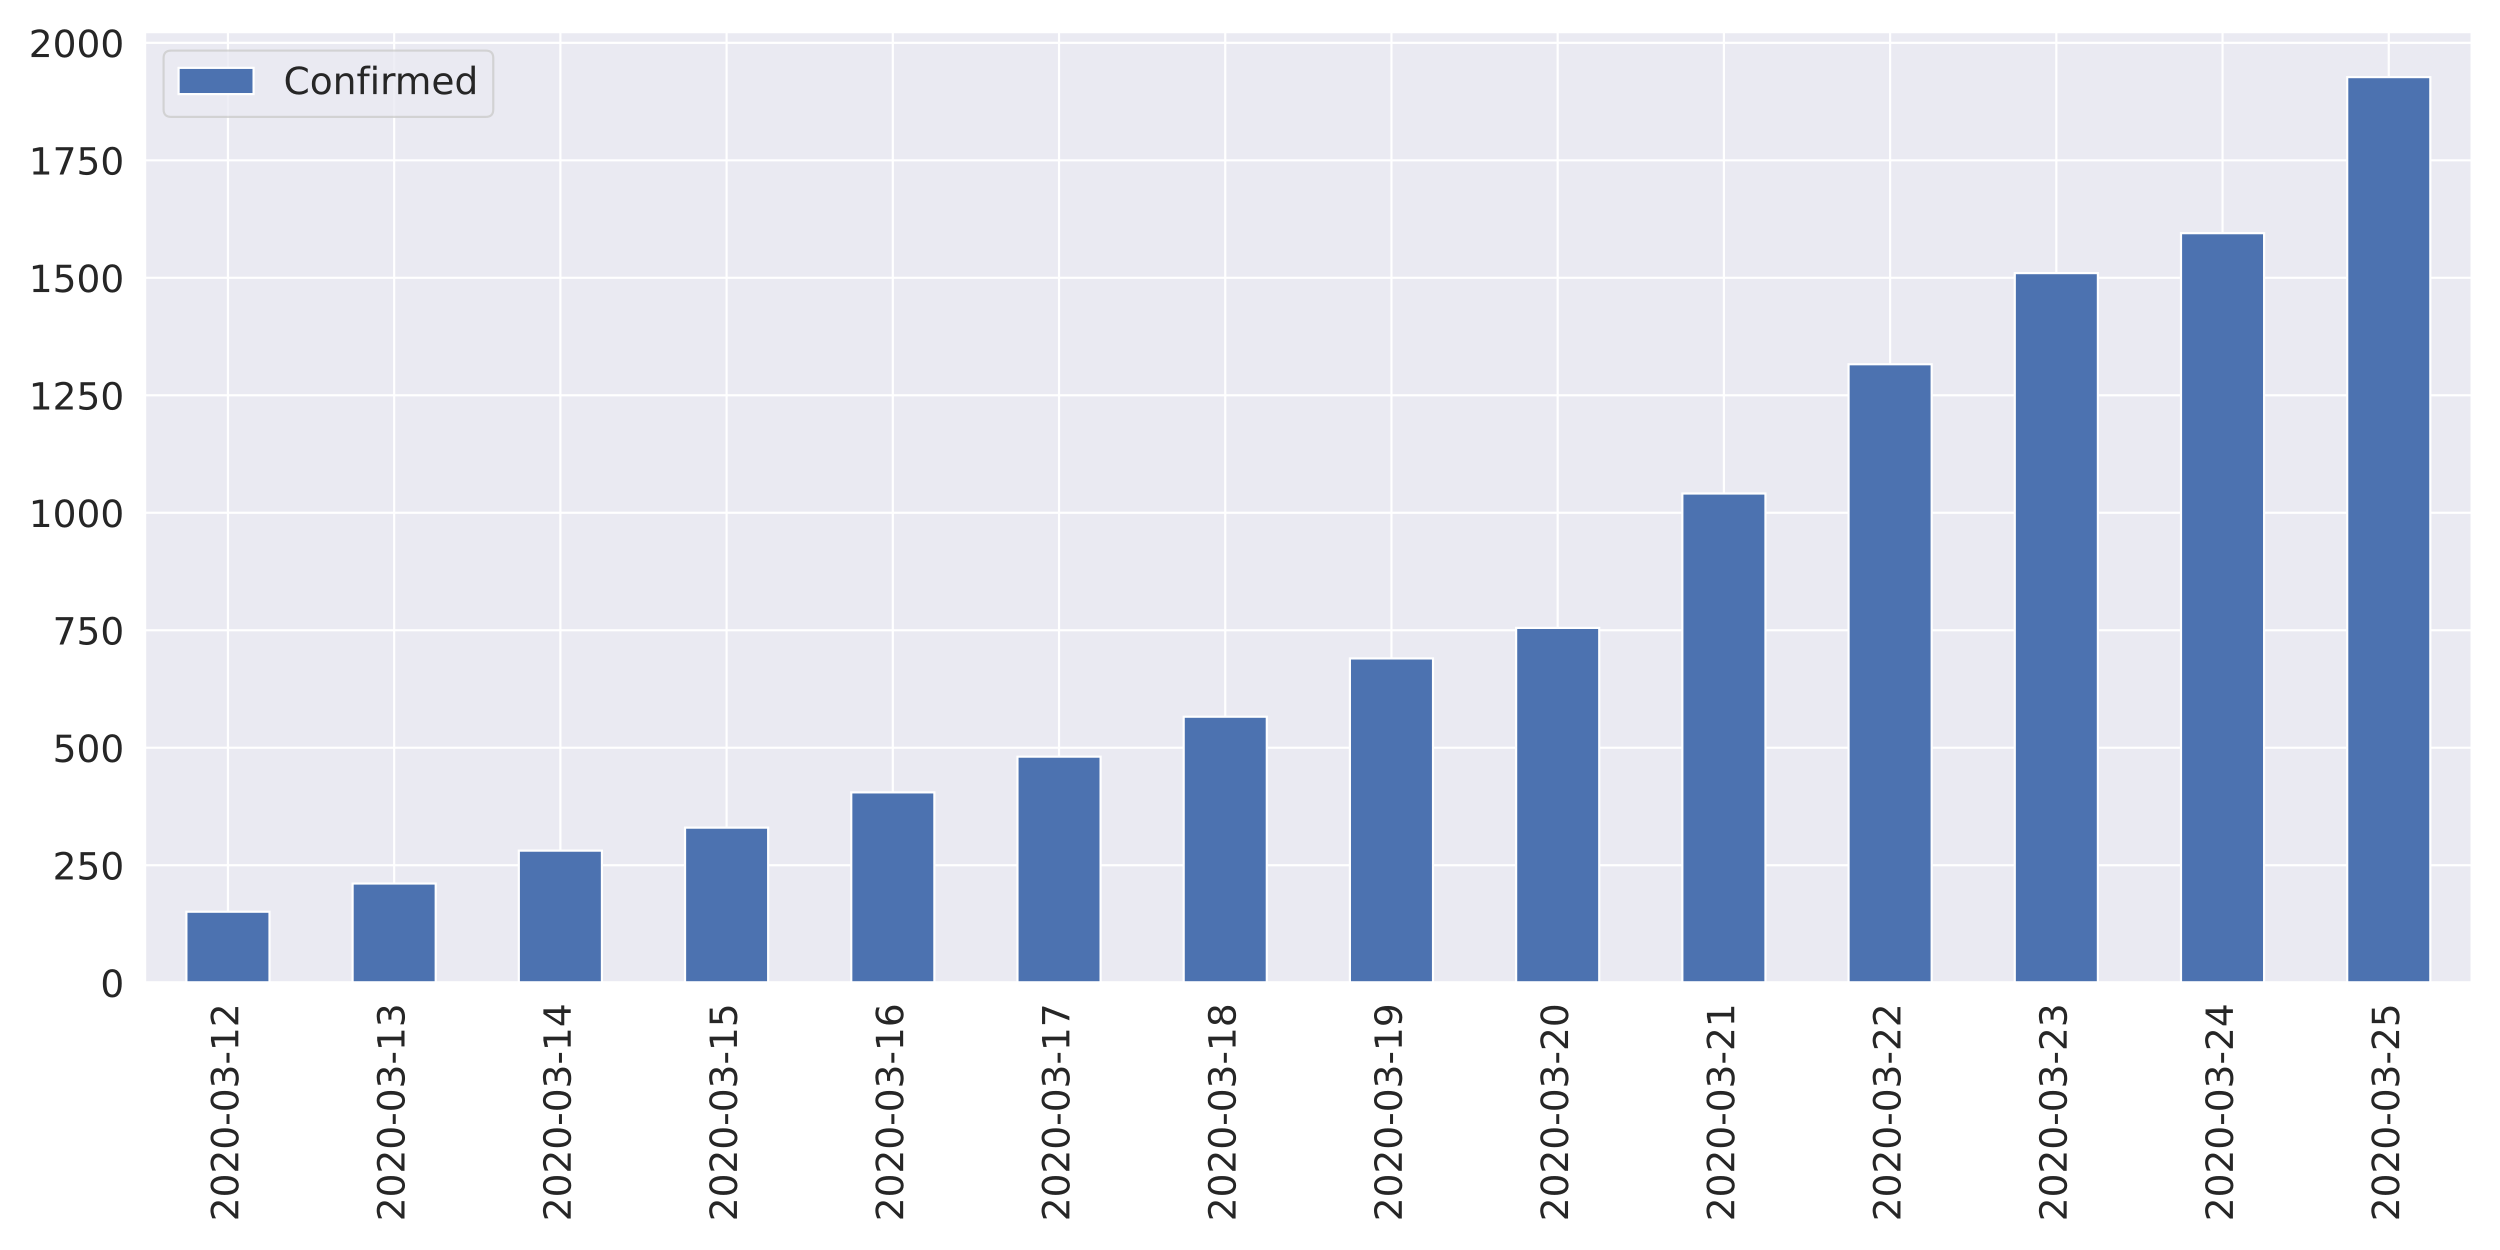
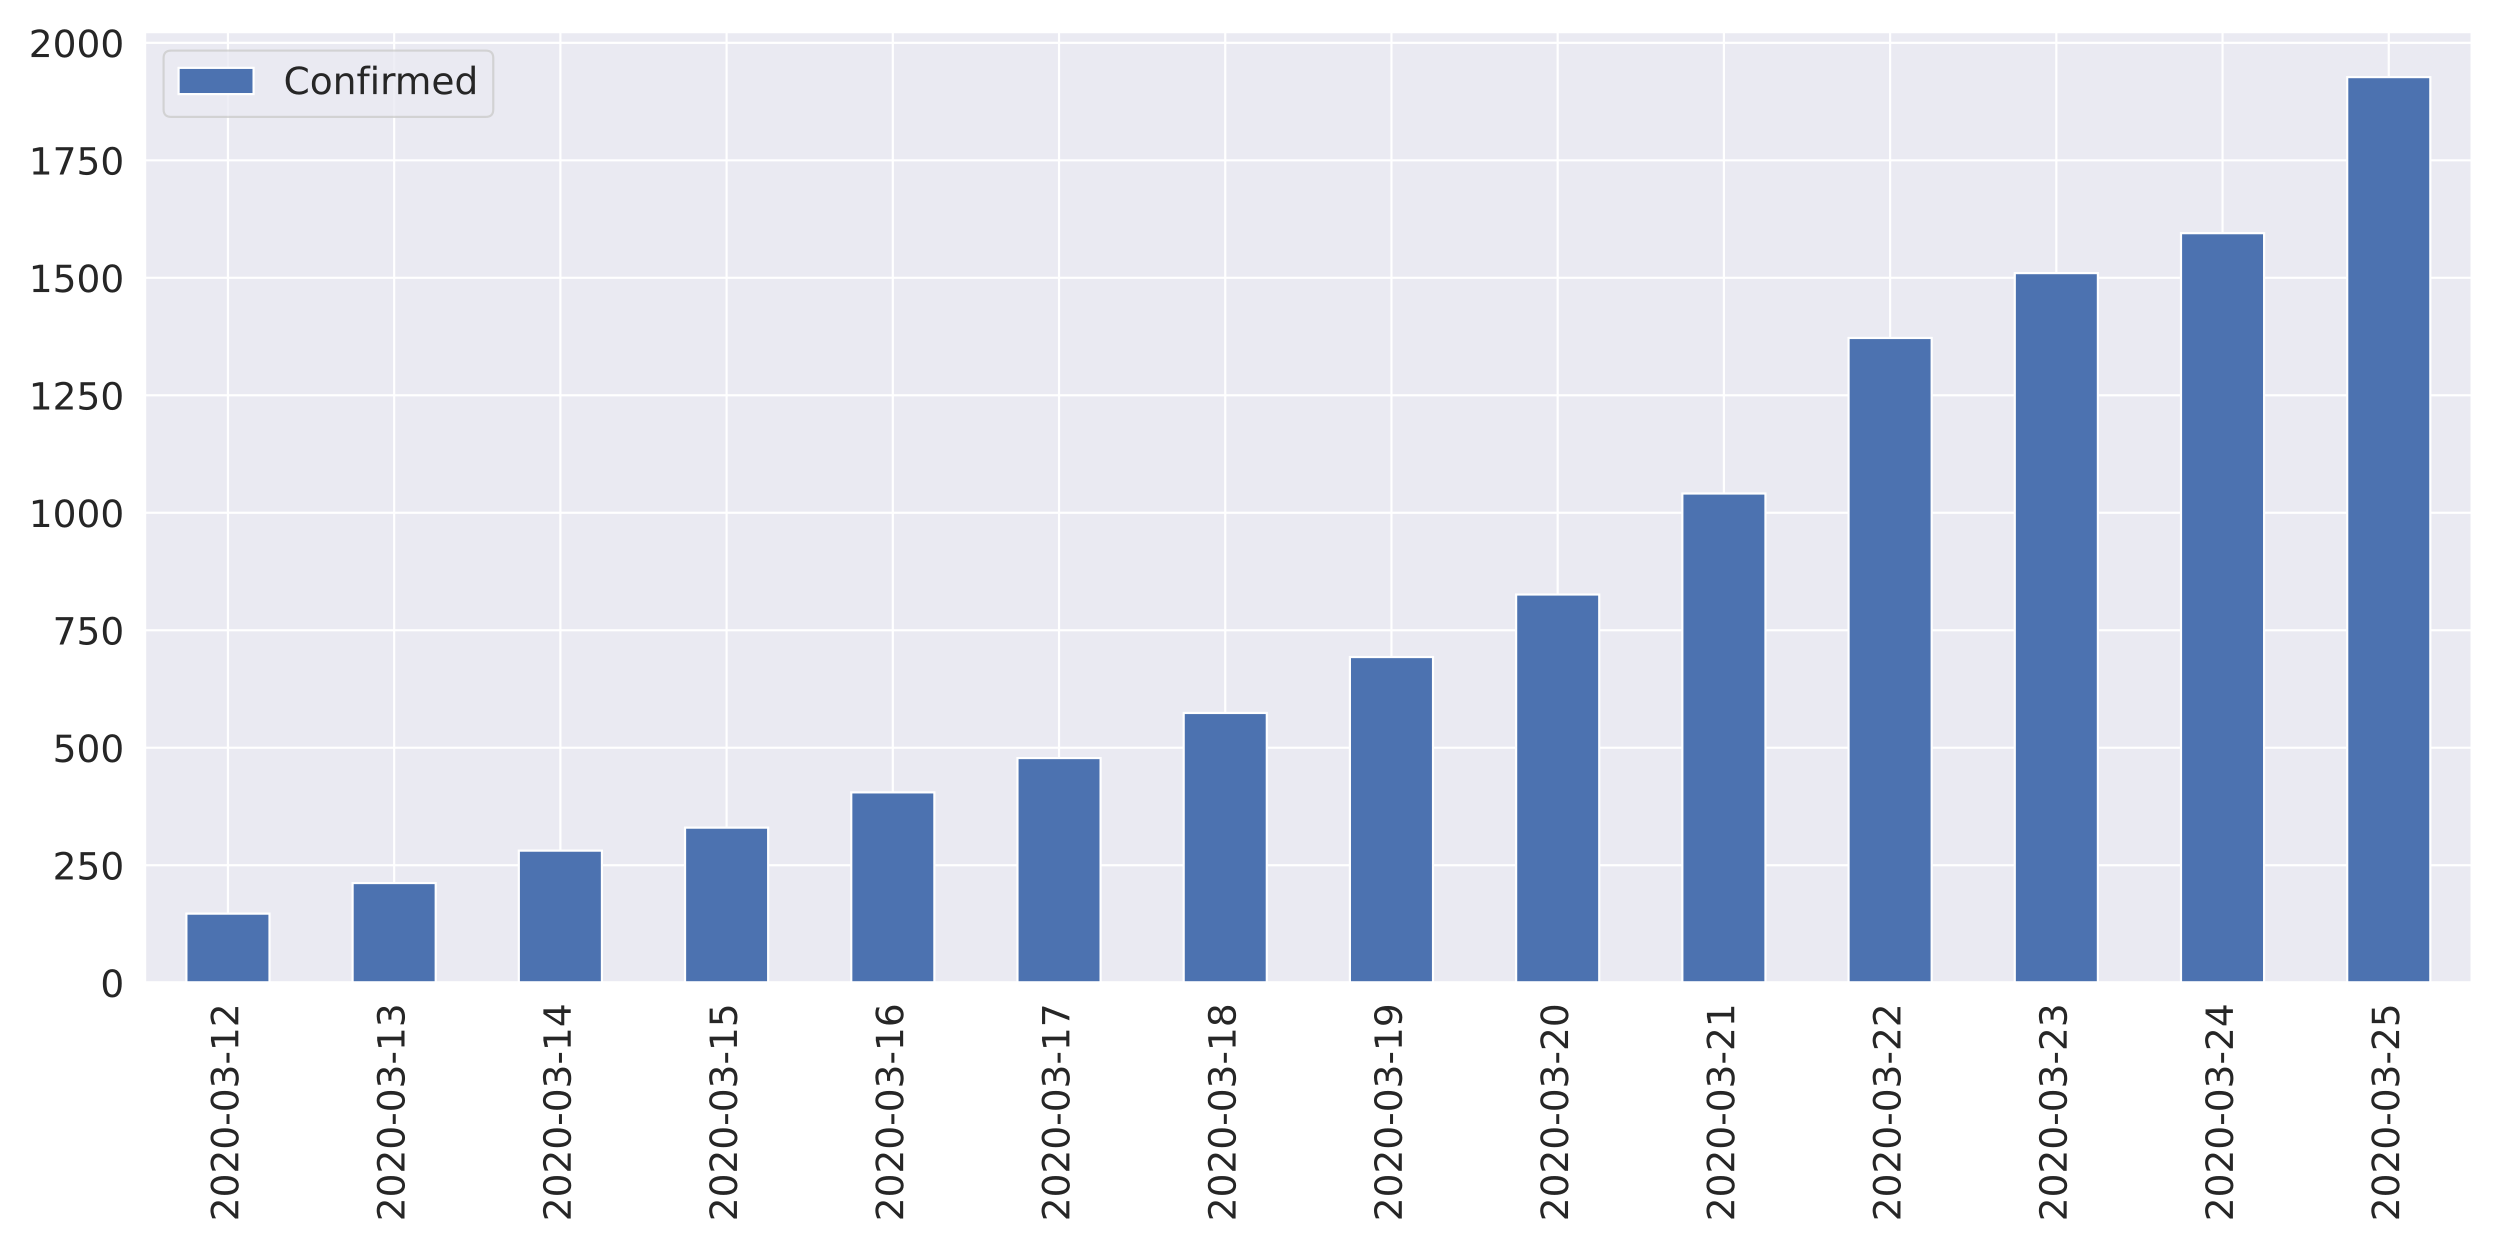
<svg xmlns="http://www.w3.org/2000/svg" xmlns:xlink="http://www.w3.org/1999/xlink" height="576pt" version="1.1" viewBox="0 0 1152 576" width="1152pt">
  <defs>
    <style type="text/css">
*{stroke-linecap:butt;stroke-linejoin:round;}
  </style>
  </defs>
  <g id="figure_1">
    <g id="patch_1">
      <path d="M 0 576  L 1152 576  L 1152 0  L 0 0  z " style="fill:#ffffff;" />
    </g>
    <g id="axes_1">
      <g id="patch_2">
        <path d="M 66.74 452.83  L 1139.04 452.83  L 1139.04 14.682  L 66.74 14.682  z " style="fill:#eaeaf2;" />
      </g>
      <g id="matplotlib.axis_1">
        <g id="xtick_1">
          <g id="line2d_1">
            <path clip-path="url(#pa44e466a97)" d="M 105.036 452.83  L 105.036 14.682  " style="fill:none;stroke:#ffffff;stroke-linecap:round;" />
          </g>
          <g id="text_1">
            <defs>
              <path d="M 19.188 8.297  L 53.609 8.297  L 53.609 0  L 7.328 0  L 7.328 8.297  Q 12.938 14.109 22.625 23.891  Q 32.328 33.688 34.812 36.531  Q 39.547 41.844 41.422 45.531  Q 43.312 49.219 43.312 52.781  Q 43.312 58.594 39.234 62.25  Q 35.156 65.922 28.609 65.922  Q 23.969 65.922 18.812 64.312  Q 13.672 62.703 7.812 59.422  L 7.812 69.391  Q 13.766 71.781 18.938 73  Q 24.125 74.219 28.422 74.219  Q 39.75 74.219 46.484 68.547  Q 53.219 62.891 53.219 53.422  Q 53.219 48.922 51.531 44.891  Q 49.859 40.875 45.406 35.406  Q 44.188 33.984 37.641 27.219  Q 31.109 20.453 19.188 8.297  z " id="DejaVuSans-50" />
              <path d="M 31.781 66.406  Q 24.172 66.406 20.328 58.906  Q 16.5 51.422 16.5 36.375  Q 16.5 21.391 20.328 13.891  Q 24.172 6.391 31.781 6.391  Q 39.453 6.391 43.281 13.891  Q 47.125 21.391 47.125 36.375  Q 47.125 51.422 43.281 58.906  Q 39.453 66.406 31.781 66.406  z M 31.781 74.219  Q 44.047 74.219 50.516 64.516  Q 56.984 54.828 56.984 36.375  Q 56.984 17.969 50.516 8.266  Q 44.047 -1.422 31.781 -1.422  Q 19.531 -1.422 13.062 8.266  Q 6.594 17.969 6.594 36.375  Q 6.594 54.828 13.062 64.516  Q 19.531 74.219 31.781 74.219  z " id="DejaVuSans-48" />
              <path d="M 4.891 31.391  L 31.203 31.391  L 31.203 23.391  L 4.891 23.391  z " id="DejaVuSans-45" />
              <path d="M 40.578 39.312  Q 47.656 37.797 51.625 33  Q 55.609 28.219 55.609 21.188  Q 55.609 10.406 48.188 4.484  Q 40.766 -1.422 27.094 -1.422  Q 22.516 -1.422 17.656 -0.516  Q 12.797 0.391 7.625 2.203  L 7.625 11.719  Q 11.719 9.328 16.594 8.109  Q 21.484 6.891 26.812 6.891  Q 36.078 6.891 40.938 10.547  Q 45.797 14.203 45.797 21.188  Q 45.797 27.641 41.281 31.266  Q 36.766 34.906 28.719 34.906  L 20.219 34.906  L 20.219 43.016  L 29.109 43.016  Q 36.375 43.016 40.234 45.922  Q 44.094 48.828 44.094 54.297  Q 44.094 59.906 40.109 62.906  Q 36.141 65.922 28.719 65.922  Q 24.656 65.922 20.016 65.031  Q 15.375 64.156 9.812 62.312  L 9.812 71.094  Q 15.438 72.656 20.344 73.438  Q 25.25 74.219 29.594 74.219  Q 40.828 74.219 47.359 69.109  Q 53.906 64.016 53.906 55.328  Q 53.906 49.266 50.438 45.094  Q 46.969 40.922 40.578 39.312  z " id="DejaVuSans-51" />
              <path d="M 12.406 8.297  L 28.516 8.297  L 28.516 63.922  L 10.984 60.406  L 10.984 69.391  L 28.422 72.906  L 38.281 72.906  L 38.281 8.297  L 54.391 8.297  L 54.391 0  L 12.406 0  z " id="DejaVuSans-49" />
            </defs>
            <g style="fill:#262626;" transform="translate(109.8046 562.7538)rotate(-90)scale(0.1728 -0.1728)">
              <use xlink:href="#DejaVuSans-50" />
              <use x="63.623" xlink:href="#DejaVuSans-48" />
              <use x="127.246" xlink:href="#DejaVuSans-50" />
              <use x="190.869" xlink:href="#DejaVuSans-48" />
              <use x="254.492" xlink:href="#DejaVuSans-45" />
              <use x="290.576" xlink:href="#DejaVuSans-48" />
              <use x="354.199" xlink:href="#DejaVuSans-51" />
              <use x="417.822" xlink:href="#DejaVuSans-45" />
              <use x="453.906" xlink:href="#DejaVuSans-49" />
              <use x="517.529" xlink:href="#DejaVuSans-50" />
            </g>
          </g>
        </g>
        <g id="xtick_2">
          <g id="line2d_2">
            <path clip-path="url(#pa44e466a97)" d="M 181.629 452.83  L 181.629 14.682  " style="fill:none;stroke:#ffffff;stroke-linecap:round;" />
          </g>
          <g id="text_2">
            <g style="fill:#262626;" transform="translate(186.3975 562.7538)rotate(-90)scale(0.1728 -0.1728)">
              <use xlink:href="#DejaVuSans-50" />
              <use x="63.623" xlink:href="#DejaVuSans-48" />
              <use x="127.246" xlink:href="#DejaVuSans-50" />
              <use x="190.869" xlink:href="#DejaVuSans-48" />
              <use x="254.492" xlink:href="#DejaVuSans-45" />
              <use x="290.576" xlink:href="#DejaVuSans-48" />
              <use x="354.199" xlink:href="#DejaVuSans-51" />
              <use x="417.822" xlink:href="#DejaVuSans-45" />
              <use x="453.906" xlink:href="#DejaVuSans-49" />
              <use x="517.529" xlink:href="#DejaVuSans-51" />
            </g>
          </g>
        </g>
        <g id="xtick_3">
          <g id="line2d_3">
            <path clip-path="url(#pa44e466a97)" d="M 258.222 452.83  L 258.222 14.682  " style="fill:none;stroke:#ffffff;stroke-linecap:round;" />
          </g>
          <g id="text_3">
            <defs>
              <path d="M 37.797 64.312  L 12.891 25.391  L 37.797 25.391  z M 35.203 72.906  L 47.609 72.906  L 47.609 25.391  L 58.016 25.391  L 58.016 17.188  L 47.609 17.188  L 47.609 0  L 37.797 0  L 37.797 17.188  L 4.891 17.188  L 4.891 26.703  z " id="DejaVuSans-52" />
            </defs>
            <g style="fill:#262626;" transform="translate(262.9903 562.7538)rotate(-90)scale(0.1728 -0.1728)">
              <use xlink:href="#DejaVuSans-50" />
              <use x="63.623" xlink:href="#DejaVuSans-48" />
              <use x="127.246" xlink:href="#DejaVuSans-50" />
              <use x="190.869" xlink:href="#DejaVuSans-48" />
              <use x="254.492" xlink:href="#DejaVuSans-45" />
              <use x="290.576" xlink:href="#DejaVuSans-48" />
              <use x="354.199" xlink:href="#DejaVuSans-51" />
              <use x="417.822" xlink:href="#DejaVuSans-45" />
              <use x="453.906" xlink:href="#DejaVuSans-49" />
              <use x="517.529" xlink:href="#DejaVuSans-52" />
            </g>
          </g>
        </g>
        <g id="xtick_4">
          <g id="line2d_4">
            <path clip-path="url(#pa44e466a97)" d="M 334.815 452.83  L 334.815 14.682  " style="fill:none;stroke:#ffffff;stroke-linecap:round;" />
          </g>
          <g id="text_4">
            <defs>
              <path d="M 10.797 72.906  L 49.516 72.906  L 49.516 64.594  L 19.828 64.594  L 19.828 46.734  Q 21.969 47.469 24.109 47.828  Q 26.266 48.188 28.422 48.188  Q 40.625 48.188 47.75 41.5  Q 54.891 34.812 54.891 23.391  Q 54.891 11.625 47.562 5.094  Q 40.234 -1.422 26.906 -1.422  Q 22.312 -1.422 17.547 -0.641  Q 12.797 0.141 7.719 1.703  L 7.719 11.625  Q 12.109 9.234 16.797 8.062  Q 21.484 6.891 26.703 6.891  Q 35.156 6.891 40.078 11.328  Q 45.016 15.766 45.016 23.391  Q 45.016 31 40.078 35.438  Q 35.156 39.891 26.703 39.891  Q 22.75 39.891 18.812 39.016  Q 14.891 38.141 10.797 36.281  z " id="DejaVuSans-53" />
            </defs>
            <g style="fill:#262626;" transform="translate(339.5832 562.7538)rotate(-90)scale(0.1728 -0.1728)">
              <use xlink:href="#DejaVuSans-50" />
              <use x="63.623" xlink:href="#DejaVuSans-48" />
              <use x="127.246" xlink:href="#DejaVuSans-50" />
              <use x="190.869" xlink:href="#DejaVuSans-48" />
              <use x="254.492" xlink:href="#DejaVuSans-45" />
              <use x="290.576" xlink:href="#DejaVuSans-48" />
              <use x="354.199" xlink:href="#DejaVuSans-51" />
              <use x="417.822" xlink:href="#DejaVuSans-45" />
              <use x="453.906" xlink:href="#DejaVuSans-49" />
              <use x="517.529" xlink:href="#DejaVuSans-53" />
            </g>
          </g>
        </g>
        <g id="xtick_5">
          <g id="line2d_5">
            <path clip-path="url(#pa44e466a97)" d="M 411.408 452.83  L 411.408 14.682  " style="fill:none;stroke:#ffffff;stroke-linecap:round;" />
          </g>
          <g id="text_5">
            <defs>
              <path d="M 33.016 40.375  Q 26.375 40.375 22.484 35.828  Q 18.609 31.297 18.609 23.391  Q 18.609 15.531 22.484 10.953  Q 26.375 6.391 33.016 6.391  Q 39.656 6.391 43.531 10.953  Q 47.406 15.531 47.406 23.391  Q 47.406 31.297 43.531 35.828  Q 39.656 40.375 33.016 40.375  z M 52.594 71.297  L 52.594 62.312  Q 48.875 64.062 45.094 64.984  Q 41.312 65.922 37.594 65.922  Q 27.828 65.922 22.672 59.328  Q 17.531 52.734 16.797 39.406  Q 19.672 43.656 24.016 45.922  Q 28.375 48.188 33.594 48.188  Q 44.578 48.188 50.953 41.516  Q 57.328 34.859 57.328 23.391  Q 57.328 12.156 50.688 5.359  Q 44.047 -1.422 33.016 -1.422  Q 20.359 -1.422 13.672 8.266  Q 6.984 17.969 6.984 36.375  Q 6.984 53.656 15.188 63.938  Q 23.391 74.219 37.203 74.219  Q 40.922 74.219 44.703 73.484  Q 48.484 72.75 52.594 71.297  z " id="DejaVuSans-54" />
            </defs>
            <g style="fill:#262626;" transform="translate(416.1761 562.7538)rotate(-90)scale(0.1728 -0.1728)">
              <use xlink:href="#DejaVuSans-50" />
              <use x="63.623" xlink:href="#DejaVuSans-48" />
              <use x="127.246" xlink:href="#DejaVuSans-50" />
              <use x="190.869" xlink:href="#DejaVuSans-48" />
              <use x="254.492" xlink:href="#DejaVuSans-45" />
              <use x="290.576" xlink:href="#DejaVuSans-48" />
              <use x="354.199" xlink:href="#DejaVuSans-51" />
              <use x="417.822" xlink:href="#DejaVuSans-45" />
              <use x="453.906" xlink:href="#DejaVuSans-49" />
              <use x="517.529" xlink:href="#DejaVuSans-54" />
            </g>
          </g>
        </g>
        <g id="xtick_6">
          <g id="line2d_6">
            <path clip-path="url(#pa44e466a97)" d="M 488.001 452.83  L 488.001 14.682  " style="fill:none;stroke:#ffffff;stroke-linecap:round;" />
          </g>
          <g id="text_6">
            <defs>
              <path d="M 8.203 72.906  L 55.078 72.906  L 55.078 68.703  L 28.609 0  L 18.312 0  L 43.219 64.594  L 8.203 64.594  z " id="DejaVuSans-55" />
            </defs>
            <g style="fill:#262626;" transform="translate(492.7689 562.7538)rotate(-90)scale(0.1728 -0.1728)">
              <use xlink:href="#DejaVuSans-50" />
              <use x="63.623" xlink:href="#DejaVuSans-48" />
              <use x="127.246" xlink:href="#DejaVuSans-50" />
              <use x="190.869" xlink:href="#DejaVuSans-48" />
              <use x="254.492" xlink:href="#DejaVuSans-45" />
              <use x="290.576" xlink:href="#DejaVuSans-48" />
              <use x="354.199" xlink:href="#DejaVuSans-51" />
              <use x="417.822" xlink:href="#DejaVuSans-45" />
              <use x="453.906" xlink:href="#DejaVuSans-49" />
              <use x="517.529" xlink:href="#DejaVuSans-55" />
            </g>
          </g>
        </g>
        <g id="xtick_7">
          <g id="line2d_7">
            <path clip-path="url(#pa44e466a97)" d="M 564.594 452.83  L 564.594 14.682  " style="fill:none;stroke:#ffffff;stroke-linecap:round;" />
          </g>
          <g id="text_7">
            <defs>
              <path d="M 31.781 34.625  Q 24.75 34.625 20.719 30.859  Q 16.703 27.094 16.703 20.516  Q 16.703 13.922 20.719 10.156  Q 24.75 6.391 31.781 6.391  Q 38.812 6.391 42.859 10.172  Q 46.922 13.969 46.922 20.516  Q 46.922 27.094 42.891 30.859  Q 38.875 34.625 31.781 34.625  z M 21.922 38.812  Q 15.578 40.375 12.031 44.719  Q 8.5 49.078 8.5 55.328  Q 8.5 64.062 14.719 69.141  Q 20.953 74.219 31.781 74.219  Q 42.672 74.219 48.875 69.141  Q 55.078 64.062 55.078 55.328  Q 55.078 49.078 51.531 44.719  Q 48 40.375 41.703 38.812  Q 48.828 37.156 52.797 32.312  Q 56.781 27.484 56.781 20.516  Q 56.781 9.906 50.312 4.234  Q 43.844 -1.422 31.781 -1.422  Q 19.734 -1.422 13.25 4.234  Q 6.781 9.906 6.781 20.516  Q 6.781 27.484 10.781 32.312  Q 14.797 37.156 21.922 38.812  z M 18.312 54.391  Q 18.312 48.734 21.844 45.562  Q 25.391 42.391 31.781 42.391  Q 38.141 42.391 41.719 45.562  Q 45.312 48.734 45.312 54.391  Q 45.312 60.062 41.719 63.234  Q 38.141 66.406 31.781 66.406  Q 25.391 66.406 21.844 63.234  Q 18.312 60.062 18.312 54.391  z " id="DejaVuSans-56" />
            </defs>
            <g style="fill:#262626;" transform="translate(569.3618 562.7538)rotate(-90)scale(0.1728 -0.1728)">
              <use xlink:href="#DejaVuSans-50" />
              <use x="63.623" xlink:href="#DejaVuSans-48" />
              <use x="127.246" xlink:href="#DejaVuSans-50" />
              <use x="190.869" xlink:href="#DejaVuSans-48" />
              <use x="254.492" xlink:href="#DejaVuSans-45" />
              <use x="290.576" xlink:href="#DejaVuSans-48" />
              <use x="354.199" xlink:href="#DejaVuSans-51" />
              <use x="417.822" xlink:href="#DejaVuSans-45" />
              <use x="453.906" xlink:href="#DejaVuSans-49" />
              <use x="517.529" xlink:href="#DejaVuSans-56" />
            </g>
          </g>
        </g>
        <g id="xtick_8">
          <g id="line2d_8">
            <path clip-path="url(#pa44e466a97)" d="M 641.186 452.83  L 641.186 14.682  " style="fill:none;stroke:#ffffff;stroke-linecap:round;" />
          </g>
          <g id="text_8">
            <defs>
              <path d="M 10.984 1.516  L 10.984 10.5  Q 14.703 8.734 18.5 7.812  Q 22.312 6.891 25.984 6.891  Q 35.75 6.891 40.891 13.453  Q 46.047 20.016 46.781 33.406  Q 43.953 29.203 39.594 26.953  Q 35.25 24.703 29.984 24.703  Q 19.047 24.703 12.672 31.312  Q 6.297 37.938 6.297 49.422  Q 6.297 60.641 12.938 67.422  Q 19.578 74.219 30.609 74.219  Q 43.266 74.219 49.922 64.516  Q 56.594 54.828 56.594 36.375  Q 56.594 19.141 48.406 8.859  Q 40.234 -1.422 26.422 -1.422  Q 22.703 -1.422 18.891 -0.688  Q 15.094 0.047 10.984 1.516  z M 30.609 32.422  Q 37.25 32.422 41.125 36.953  Q 45.016 41.5 45.016 49.422  Q 45.016 57.281 41.125 61.844  Q 37.25 66.406 30.609 66.406  Q 23.969 66.406 20.094 61.844  Q 16.219 57.281 16.219 49.422  Q 16.219 41.5 20.094 36.953  Q 23.969 32.422 30.609 32.422  z " id="DejaVuSans-57" />
            </defs>
            <g style="fill:#262626;" transform="translate(645.9546 562.7538)rotate(-90)scale(0.1728 -0.1728)">
              <use xlink:href="#DejaVuSans-50" />
              <use x="63.623" xlink:href="#DejaVuSans-48" />
              <use x="127.246" xlink:href="#DejaVuSans-50" />
              <use x="190.869" xlink:href="#DejaVuSans-48" />
              <use x="254.492" xlink:href="#DejaVuSans-45" />
              <use x="290.576" xlink:href="#DejaVuSans-48" />
              <use x="354.199" xlink:href="#DejaVuSans-51" />
              <use x="417.822" xlink:href="#DejaVuSans-45" />
              <use x="453.906" xlink:href="#DejaVuSans-49" />
              <use x="517.529" xlink:href="#DejaVuSans-57" />
            </g>
          </g>
        </g>
        <g id="xtick_9">
          <g id="line2d_9">
            <path clip-path="url(#pa44e466a97)" d="M 717.779 452.83  L 717.779 14.682  " style="fill:none;stroke:#ffffff;stroke-linecap:round;" />
          </g>
          <g id="text_9">
            <g style="fill:#262626;" transform="translate(722.5475 562.7538)rotate(-90)scale(0.1728 -0.1728)">
              <use xlink:href="#DejaVuSans-50" />
              <use x="63.623" xlink:href="#DejaVuSans-48" />
              <use x="127.246" xlink:href="#DejaVuSans-50" />
              <use x="190.869" xlink:href="#DejaVuSans-48" />
              <use x="254.492" xlink:href="#DejaVuSans-45" />
              <use x="290.576" xlink:href="#DejaVuSans-48" />
              <use x="354.199" xlink:href="#DejaVuSans-51" />
              <use x="417.822" xlink:href="#DejaVuSans-45" />
              <use x="453.906" xlink:href="#DejaVuSans-50" />
              <use x="517.529" xlink:href="#DejaVuSans-48" />
            </g>
          </g>
        </g>
        <g id="xtick_10">
          <g id="line2d_10">
            <path clip-path="url(#pa44e466a97)" d="M 794.372 452.83  L 794.372 14.682  " style="fill:none;stroke:#ffffff;stroke-linecap:round;" />
          </g>
          <g id="text_10">
            <g style="fill:#262626;" transform="translate(799.1403 562.7538)rotate(-90)scale(0.1728 -0.1728)">
              <use xlink:href="#DejaVuSans-50" />
              <use x="63.623" xlink:href="#DejaVuSans-48" />
              <use x="127.246" xlink:href="#DejaVuSans-50" />
              <use x="190.869" xlink:href="#DejaVuSans-48" />
              <use x="254.492" xlink:href="#DejaVuSans-45" />
              <use x="290.576" xlink:href="#DejaVuSans-48" />
              <use x="354.199" xlink:href="#DejaVuSans-51" />
              <use x="417.822" xlink:href="#DejaVuSans-45" />
              <use x="453.906" xlink:href="#DejaVuSans-50" />
              <use x="517.529" xlink:href="#DejaVuSans-49" />
            </g>
          </g>
        </g>
        <g id="xtick_11">
          <g id="line2d_11">
            <path clip-path="url(#pa44e466a97)" d="M 870.965 452.83  L 870.965 14.682  " style="fill:none;stroke:#ffffff;stroke-linecap:round;" />
          </g>
          <g id="text_11">
            <g style="fill:#262626;" transform="translate(875.7332 562.7538)rotate(-90)scale(0.1728 -0.1728)">
              <use xlink:href="#DejaVuSans-50" />
              <use x="63.623" xlink:href="#DejaVuSans-48" />
              <use x="127.246" xlink:href="#DejaVuSans-50" />
              <use x="190.869" xlink:href="#DejaVuSans-48" />
              <use x="254.492" xlink:href="#DejaVuSans-45" />
              <use x="290.576" xlink:href="#DejaVuSans-48" />
              <use x="354.199" xlink:href="#DejaVuSans-51" />
              <use x="417.822" xlink:href="#DejaVuSans-45" />
              <use x="453.906" xlink:href="#DejaVuSans-50" />
              <use x="517.529" xlink:href="#DejaVuSans-50" />
            </g>
          </g>
        </g>
        <g id="xtick_12">
          <g id="line2d_12">
            <path clip-path="url(#pa44e466a97)" d="M 947.558 452.83  L 947.558 14.682  " style="fill:none;stroke:#ffffff;stroke-linecap:round;" />
          </g>
          <g id="text_12">
            <g style="fill:#262626;" transform="translate(952.3261 562.7538)rotate(-90)scale(0.1728 -0.1728)">
              <use xlink:href="#DejaVuSans-50" />
              <use x="63.623" xlink:href="#DejaVuSans-48" />
              <use x="127.246" xlink:href="#DejaVuSans-50" />
              <use x="190.869" xlink:href="#DejaVuSans-48" />
              <use x="254.492" xlink:href="#DejaVuSans-45" />
              <use x="290.576" xlink:href="#DejaVuSans-48" />
              <use x="354.199" xlink:href="#DejaVuSans-51" />
              <use x="417.822" xlink:href="#DejaVuSans-45" />
              <use x="453.906" xlink:href="#DejaVuSans-50" />
              <use x="517.529" xlink:href="#DejaVuSans-51" />
            </g>
          </g>
        </g>
        <g id="xtick_13">
          <g id="line2d_13">
            <path clip-path="url(#pa44e466a97)" d="M 1024.151 452.83  L 1024.151 14.682  " style="fill:none;stroke:#ffffff;stroke-linecap:round;" />
          </g>
          <g id="text_13">
            <g style="fill:#262626;" transform="translate(1028.919 562.7538)rotate(-90)scale(0.1728 -0.1728)">
              <use xlink:href="#DejaVuSans-50" />
              <use x="63.623" xlink:href="#DejaVuSans-48" />
              <use x="127.246" xlink:href="#DejaVuSans-50" />
              <use x="190.869" xlink:href="#DejaVuSans-48" />
              <use x="254.492" xlink:href="#DejaVuSans-45" />
              <use x="290.576" xlink:href="#DejaVuSans-48" />
              <use x="354.199" xlink:href="#DejaVuSans-51" />
              <use x="417.822" xlink:href="#DejaVuSans-45" />
              <use x="453.906" xlink:href="#DejaVuSans-50" />
              <use x="517.529" xlink:href="#DejaVuSans-52" />
            </g>
          </g>
        </g>
        <g id="xtick_14">
          <g id="line2d_14">
            <path clip-path="url(#pa44e466a97)" d="M 1100.744 452.83  L 1100.744 14.682  " style="fill:none;stroke:#ffffff;stroke-linecap:round;" />
          </g>
          <g id="text_14">
            <g style="fill:#262626;" transform="translate(1105.512 562.7538)rotate(-90)scale(0.1728 -0.1728)">
              <use xlink:href="#DejaVuSans-50" />
              <use x="63.623" xlink:href="#DejaVuSans-48" />
              <use x="127.246" xlink:href="#DejaVuSans-50" />
              <use x="190.869" xlink:href="#DejaVuSans-48" />
              <use x="254.492" xlink:href="#DejaVuSans-45" />
              <use x="290.576" xlink:href="#DejaVuSans-48" />
              <use x="354.199" xlink:href="#DejaVuSans-51" />
              <use x="417.822" xlink:href="#DejaVuSans-45" />
              <use x="453.906" xlink:href="#DejaVuSans-50" />
              <use x="517.529" xlink:href="#DejaVuSans-53" />
            </g>
          </g>
        </g>
      </g>
      <g id="matplotlib.axis_2">
        <g id="ytick_1">
          <g id="line2d_15">
            <path clip-path="url(#pa44e466a97)" d="M 66.74 452.83  L 1139.04 452.83  " style="fill:none;stroke:#ffffff;stroke-linecap:round;" />
          </g>
          <g id="text_15">
            <g style="fill:#262626;" transform="translate(46.2456 459.3951)scale(0.1728 -0.1728)">
              <use xlink:href="#DejaVuSans-48" />
            </g>
          </g>
        </g>
        <g id="ytick_2">
          <g id="line2d_16">
            <path clip-path="url(#pa44e466a97)" d="M 66.74 398.694  L 1139.04 398.694  " style="fill:none;stroke:#ffffff;stroke-linecap:round;" />
          </g>
          <g id="text_16">
            <g style="fill:#262626;" transform="translate(24.2568 405.2586)scale(0.1728 -0.1728)">
              <use xlink:href="#DejaVuSans-50" />
              <use x="63.623" xlink:href="#DejaVuSans-53" />
              <use x="127.246" xlink:href="#DejaVuSans-48" />
            </g>
          </g>
        </g>
        <g id="ytick_3">
          <g id="line2d_17">
            <path clip-path="url(#pa44e466a97)" d="M 66.74 344.557  L 1139.04 344.557  " style="fill:none;stroke:#ffffff;stroke-linecap:round;" />
          </g>
          <g id="text_17">
            <g style="fill:#262626;" transform="translate(24.2568 351.1221)scale(0.1728 -0.1728)">
              <use xlink:href="#DejaVuSans-53" />
              <use x="63.623" xlink:href="#DejaVuSans-48" />
              <use x="127.246" xlink:href="#DejaVuSans-48" />
            </g>
          </g>
        </g>
        <g id="ytick_4">
          <g id="line2d_18">
            <path clip-path="url(#pa44e466a97)" d="M 66.74 290.421  L 1139.04 290.421  " style="fill:none;stroke:#ffffff;stroke-linecap:round;" />
          </g>
          <g id="text_18">
            <g style="fill:#262626;" transform="translate(24.2568 296.9856)scale(0.1728 -0.1728)">
              <use xlink:href="#DejaVuSans-55" />
              <use x="63.623" xlink:href="#DejaVuSans-53" />
              <use x="127.246" xlink:href="#DejaVuSans-48" />
            </g>
          </g>
        </g>
        <g id="ytick_5">
          <g id="line2d_19">
            <path clip-path="url(#pa44e466a97)" d="M 66.74 236.284  L 1139.04 236.284  " style="fill:none;stroke:#ffffff;stroke-linecap:round;" />
          </g>
          <g id="text_19">
            <g style="fill:#262626;" transform="translate(13.2624 242.8491)scale(0.1728 -0.1728)">
              <use xlink:href="#DejaVuSans-49" />
              <use x="63.623" xlink:href="#DejaVuSans-48" />
              <use x="127.246" xlink:href="#DejaVuSans-48" />
              <use x="190.869" xlink:href="#DejaVuSans-48" />
            </g>
          </g>
        </g>
        <g id="ytick_6">
          <g id="line2d_20">
            <path clip-path="url(#pa44e466a97)" d="M 66.74 182.148  L 1139.04 182.148  " style="fill:none;stroke:#ffffff;stroke-linecap:round;" />
          </g>
          <g id="text_20">
            <g style="fill:#262626;" transform="translate(13.2624 188.7126)scale(0.1728 -0.1728)">
              <use xlink:href="#DejaVuSans-49" />
              <use x="63.623" xlink:href="#DejaVuSans-50" />
              <use x="127.246" xlink:href="#DejaVuSans-53" />
              <use x="190.869" xlink:href="#DejaVuSans-48" />
            </g>
          </g>
        </g>
        <g id="ytick_7">
          <g id="line2d_21">
            <path clip-path="url(#pa44e466a97)" d="M 66.74 128.011  L 1139.04 128.011  " style="fill:none;stroke:#ffffff;stroke-linecap:round;" />
          </g>
          <g id="text_21">
            <g style="fill:#262626;" transform="translate(13.2624 134.5761)scale(0.1728 -0.1728)">
              <use xlink:href="#DejaVuSans-49" />
              <use x="63.623" xlink:href="#DejaVuSans-53" />
              <use x="127.246" xlink:href="#DejaVuSans-48" />
              <use x="190.869" xlink:href="#DejaVuSans-48" />
            </g>
          </g>
        </g>
        <g id="ytick_8">
          <g id="line2d_22">
            <path clip-path="url(#pa44e466a97)" d="M 66.74 73.875  L 1139.04 73.875  " style="fill:none;stroke:#ffffff;stroke-linecap:round;" />
          </g>
          <g id="text_22">
            <g style="fill:#262626;" transform="translate(13.2624 80.43956)scale(0.1728 -0.1728)">
              <use xlink:href="#DejaVuSans-49" />
              <use x="63.623" xlink:href="#DejaVuSans-55" />
              <use x="127.246" xlink:href="#DejaVuSans-53" />
              <use x="190.869" xlink:href="#DejaVuSans-48" />
            </g>
          </g>
        </g>
        <g id="ytick_9">
          <g id="line2d_23">
            <path clip-path="url(#pa44e466a97)" d="M 66.74 19.738  L 1139.04 19.738  " style="fill:none;stroke:#ffffff;stroke-linecap:round;" />
          </g>
          <g id="text_23">
            <g style="fill:#262626;" transform="translate(13.2624 26.30306)scale(0.1728 -0.1728)">
              <use xlink:href="#DejaVuSans-50" />
              <use x="63.623" xlink:href="#DejaVuSans-48" />
              <use x="127.246" xlink:href="#DejaVuSans-48" />
              <use x="190.869" xlink:href="#DejaVuSans-48" />
            </g>
          </g>
        </g>
      </g>
      <g id="patch_3">
-         <path clip-path="url(#pa44e466a97)" d="M 85.888 452.83  L 124.185 452.83  L 124.185 420.132  L 85.888 420.132  z " style="fill:#4c72b0;stroke:#ffffff;stroke-linejoin:miter;" />
+         <path clip-path="url(#pa44e466a97)" d="M 85.888 452.83  L 124.185 452.83  L 124.185 420.998  L 85.888 420.998  z " style="fill:#4c72b0;stroke:#ffffff;stroke-linejoin:miter;" />
      </g>
      <g id="patch_4">
-         <path clip-path="url(#pa44e466a97)" d="M 162.481 452.83  L 200.778 452.83  L 200.778 407.139  L 162.481 407.139  z " style="fill:#4c72b0;stroke:#ffffff;stroke-linejoin:miter;" />
+         <path clip-path="url(#pa44e466a97)" d="M 162.481 452.83  L 200.778 452.83  L 200.778 406.922  L 162.481 406.922  z " style="fill:#4c72b0;stroke:#ffffff;stroke-linejoin:miter;" />
      </g>
      <g id="patch_5">
        <path clip-path="url(#pa44e466a97)" d="M 239.074 452.83  L 277.37 452.83  L 277.37 391.981  L 239.074 391.981  z " style="fill:#4c72b0;stroke:#ffffff;stroke-linejoin:miter;" />
      </g>
      <g id="patch_6">
        <path clip-path="url(#pa44e466a97)" d="M 315.667 452.83  L 353.963 452.83  L 353.963 381.37  L 315.667 381.37  z " style="fill:#4c72b0;stroke:#ffffff;stroke-linejoin:miter;" />
      </g>
      <g id="patch_7">
        <path clip-path="url(#pa44e466a97)" d="M 392.26 452.83  L 430.556 452.83  L 430.556 365.129  L 392.26 365.129  z " style="fill:#4c72b0;stroke:#ffffff;stroke-linejoin:miter;" />
      </g>
      <g id="patch_8">
-         <path clip-path="url(#pa44e466a97)" d="M 468.853 452.83  L 507.149 452.83  L 507.149 348.671  L 468.853 348.671  z " style="fill:#4c72b0;stroke:#ffffff;stroke-linejoin:miter;" />
+         <path clip-path="url(#pa44e466a97)" d="M 468.853 452.83  L 507.149 452.83  L 507.149 349.321  L 468.853 349.321  z " style="fill:#4c72b0;stroke:#ffffff;stroke-linejoin:miter;" />
      </g>
      <g id="patch_9">
-         <path clip-path="url(#pa44e466a97)" d="M 545.445 452.83  L 583.742 452.83  L 583.742 330.265  L 545.445 330.265  z " style="fill:#4c72b0;stroke:#ffffff;stroke-linejoin:miter;" />
+         <path clip-path="url(#pa44e466a97)" d="M 545.445 452.83  L 583.742 452.83  L 583.742 328.533  L 545.445 328.533  z " style="fill:#4c72b0;stroke:#ffffff;stroke-linejoin:miter;" />
      </g>
      <g id="patch_10">
-         <path clip-path="url(#pa44e466a97)" d="M 622.038 452.83  L 660.335 452.83  L 660.335 303.413  L 622.038 303.413  z " style="fill:#4c72b0;stroke:#ffffff;stroke-linejoin:miter;" />
+         <path clip-path="url(#pa44e466a97)" d="M 622.038 452.83  L 660.335 452.83  L 660.335 302.764  L 622.038 302.764  z " style="fill:#4c72b0;stroke:#ffffff;stroke-linejoin:miter;" />
      </g>
      <g id="patch_11">
-         <path clip-path="url(#pa44e466a97)" d="M 698.631 452.83  L 736.928 452.83  L 736.928 289.338  L 698.631 289.338  z " style="fill:#4c72b0;stroke:#ffffff;stroke-linejoin:miter;" />
+         <path clip-path="url(#pa44e466a97)" d="M 698.631 452.83  L 736.928 452.83  L 736.928 273.963  L 698.631 273.963  z " style="fill:#4c72b0;stroke:#ffffff;stroke-linejoin:miter;" />
      </g>
      <g id="patch_12">
        <path clip-path="url(#pa44e466a97)" d="M 775.224 452.83  L 813.52 452.83  L 813.52 227.406  L 775.224 227.406  z " style="fill:#4c72b0;stroke:#ffffff;stroke-linejoin:miter;" />
      </g>
      <g id="patch_13">
-         <path clip-path="url(#pa44e466a97)" d="M 851.817 452.83  L 890.113 452.83  L 890.113 167.855  L 851.817 167.855  z " style="fill:#4c72b0;stroke:#ffffff;stroke-linejoin:miter;" />
+         <path clip-path="url(#pa44e466a97)" d="M 851.817 452.83  L 890.113 452.83  L 890.113 155.729  L 851.817 155.729  z " style="fill:#4c72b0;stroke:#ffffff;stroke-linejoin:miter;" />
      </g>
      <g id="patch_14">
        <path clip-path="url(#pa44e466a97)" d="M 928.41 452.83  L 966.706 452.83  L 966.706 125.846  L 928.41 125.846  z " style="fill:#4c72b0;stroke:#ffffff;stroke-linejoin:miter;" />
      </g>
      <g id="patch_15">
        <path clip-path="url(#pa44e466a97)" d="M 1005.003 452.83  L 1043.299 452.83  L 1043.299 107.439  L 1005.003 107.439  z " style="fill:#4c72b0;stroke:#ffffff;stroke-linejoin:miter;" />
      </g>
      <g id="patch_16">
        <path clip-path="url(#pa44e466a97)" d="M 1081.595 452.83  L 1119.892 452.83  L 1119.892 35.546  L 1081.595 35.546  z " style="fill:#4c72b0;stroke:#ffffff;stroke-linejoin:miter;" />
      </g>
      <g id="patch_17">
        <path d="M 66.74 452.83  L 66.74 14.682  " style="fill:none;stroke:#ffffff;stroke-linecap:square;stroke-linejoin:miter;stroke-width:1.25;" />
      </g>
      <g id="patch_18">
        <path d="M 1139.04 452.83  L 1139.04 14.682  " style="fill:none;stroke:#ffffff;stroke-linecap:square;stroke-linejoin:miter;stroke-width:1.25;" />
      </g>
      <g id="patch_19">
        <path d="M 66.74 452.83  L 1139.04 452.83  " style="fill:none;stroke:#ffffff;stroke-linecap:square;stroke-linejoin:miter;stroke-width:1.25;" />
      </g>
      <g id="patch_20">
        <path d="M 66.74 14.682  L 1139.04 14.682  " style="fill:none;stroke:#ffffff;stroke-linecap:square;stroke-linejoin:miter;stroke-width:1.25;" />
      </g>
      <g id="legend_1">
        <g id="patch_21">
          <path d="M 78.836 53.869  L 223.842 53.869  Q 227.298 53.869 227.298 50.413  L 227.298 26.778  Q 227.298 23.322 223.842 23.322  L 78.836 23.322  Q 75.38 23.322 75.38 26.778  L 75.38 50.413  Q 75.38 53.869 78.836 53.869  z " style="fill:#eaeaf2;opacity:0.8;stroke:#cccccc;stroke-linejoin:miter;" />
        </g>
        <g id="patch_22">
          <path d="M 82.292 43.364  L 116.852 43.364  L 116.852 31.268  L 82.292 31.268  z " style="fill:#4c72b0;stroke:#ffffff;stroke-linejoin:miter;" />
        </g>
        <g id="text_24">
          <defs>
            <path d="M 64.406 67.281  L 64.406 56.891  Q 59.422 61.531 53.781 63.812  Q 48.141 66.109 41.797 66.109  Q 29.297 66.109 22.656 58.469  Q 16.016 50.828 16.016 36.375  Q 16.016 21.969 22.656 14.328  Q 29.297 6.688 41.797 6.688  Q 48.141 6.688 53.781 8.984  Q 59.422 11.281 64.406 15.922  L 64.406 5.609  Q 59.234 2.094 53.438 0.328  Q 47.656 -1.422 41.219 -1.422  Q 24.656 -1.422 15.125 8.703  Q 5.609 18.844 5.609 36.375  Q 5.609 53.953 15.125 64.078  Q 24.656 74.219 41.219 74.219  Q 47.75 74.219 53.531 72.484  Q 59.328 70.75 64.406 67.281  z " id="DejaVuSans-67" />
            <path d="M 30.609 48.391  Q 23.391 48.391 19.188 42.75  Q 14.984 37.109 14.984 27.297  Q 14.984 17.484 19.156 11.844  Q 23.344 6.203 30.609 6.203  Q 37.797 6.203 41.984 11.859  Q 46.188 17.531 46.188 27.297  Q 46.188 37.016 41.984 42.703  Q 37.797 48.391 30.609 48.391  z M 30.609 56  Q 42.328 56 49.016 48.375  Q 55.719 40.766 55.719 27.297  Q 55.719 13.875 49.016 6.219  Q 42.328 -1.422 30.609 -1.422  Q 18.844 -1.422 12.172 6.219  Q 5.516 13.875 5.516 27.297  Q 5.516 40.766 12.172 48.375  Q 18.844 56 30.609 56  z " id="DejaVuSans-111" />
            <path d="M 54.891 33.016  L 54.891 0  L 45.906 0  L 45.906 32.719  Q 45.906 40.484 42.875 44.328  Q 39.844 48.188 33.797 48.188  Q 26.516 48.188 22.312 43.547  Q 18.109 38.922 18.109 30.906  L 18.109 0  L 9.078 0  L 9.078 54.688  L 18.109 54.688  L 18.109 46.188  Q 21.344 51.125 25.703 53.562  Q 30.078 56 35.797 56  Q 45.219 56 50.047 50.172  Q 54.891 44.344 54.891 33.016  z " id="DejaVuSans-110" />
            <path d="M 37.109 75.984  L 37.109 68.5  L 28.516 68.5  Q 23.688 68.5 21.797 66.547  Q 19.922 64.594 19.922 59.516  L 19.922 54.688  L 34.719 54.688  L 34.719 47.703  L 19.922 47.703  L 19.922 0  L 10.891 0  L 10.891 47.703  L 2.297 47.703  L 2.297 54.688  L 10.891 54.688  L 10.891 58.5  Q 10.891 67.625 15.141 71.797  Q 19.391 75.984 28.609 75.984  z " id="DejaVuSans-102" />
            <path d="M 9.422 54.688  L 18.406 54.688  L 18.406 0  L 9.422 0  z M 9.422 75.984  L 18.406 75.984  L 18.406 64.594  L 9.422 64.594  z " id="DejaVuSans-105" />
            <path d="M 41.109 46.297  Q 39.594 47.172 37.812 47.578  Q 36.031 48 33.891 48  Q 26.266 48 22.188 43.047  Q 18.109 38.094 18.109 28.812  L 18.109 0  L 9.078 0  L 9.078 54.688  L 18.109 54.688  L 18.109 46.188  Q 20.953 51.172 25.484 53.578  Q 30.031 56 36.531 56  Q 37.453 56 38.578 55.875  Q 39.703 55.766 41.062 55.516  z " id="DejaVuSans-114" />
            <path d="M 52 44.188  Q 55.375 50.25 60.062 53.125  Q 64.75 56 71.094 56  Q 79.641 56 84.281 50.016  Q 88.922 44.047 88.922 33.016  L 88.922 0  L 79.891 0  L 79.891 32.719  Q 79.891 40.578 77.094 44.375  Q 74.312 48.188 68.609 48.188  Q 61.625 48.188 57.562 43.547  Q 53.516 38.922 53.516 30.906  L 53.516 0  L 44.484 0  L 44.484 32.719  Q 44.484 40.625 41.703 44.406  Q 38.922 48.188 33.109 48.188  Q 26.219 48.188 22.156 43.531  Q 18.109 38.875 18.109 30.906  L 18.109 0  L 9.078 0  L 9.078 54.688  L 18.109 54.688  L 18.109 46.188  Q 21.188 51.219 25.484 53.609  Q 29.781 56 35.688 56  Q 41.656 56 45.828 52.969  Q 50 49.953 52 44.188  z " id="DejaVuSans-109" />
            <path d="M 56.203 29.594  L 56.203 25.203  L 14.891 25.203  Q 15.484 15.922 20.484 11.062  Q 25.484 6.203 34.422 6.203  Q 39.594 6.203 44.453 7.469  Q 49.312 8.734 54.109 11.281  L 54.109 2.781  Q 49.266 0.734 44.188 -0.344  Q 39.109 -1.422 33.891 -1.422  Q 20.797 -1.422 13.156 6.188  Q 5.516 13.812 5.516 26.812  Q 5.516 40.234 12.766 48.109  Q 20.016 56 32.328 56  Q 43.359 56 49.781 48.891  Q 56.203 41.797 56.203 29.594  z M 47.219 32.234  Q 47.125 39.594 43.094 43.984  Q 39.062 48.391 32.422 48.391  Q 24.906 48.391 20.391 44.141  Q 15.875 39.891 15.188 32.172  z " id="DejaVuSans-101" />
            <path d="M 45.406 46.391  L 45.406 75.984  L 54.391 75.984  L 54.391 0  L 45.406 0  L 45.406 8.203  Q 42.578 3.328 38.25 0.953  Q 33.938 -1.422 27.875 -1.422  Q 17.969 -1.422 11.734 6.484  Q 5.516 14.406 5.516 27.297  Q 5.516 40.188 11.734 48.094  Q 17.969 56 27.875 56  Q 33.938 56 38.25 53.625  Q 42.578 51.266 45.406 46.391  z M 14.797 27.297  Q 14.797 17.391 18.875 11.75  Q 22.953 6.109 30.078 6.109  Q 37.203 6.109 41.297 11.75  Q 45.406 17.391 45.406 27.297  Q 45.406 37.203 41.297 42.844  Q 37.203 48.484 30.078 48.484  Q 22.953 48.484 18.875 42.844  Q 14.797 37.203 14.797 27.297  z " id="DejaVuSans-100" />
          </defs>
          <g style="fill:#262626;" transform="translate(130.676 43.36376)scale(0.1728 -0.1728)">
            <use xlink:href="#DejaVuSans-67" />
            <use x="69.824" xlink:href="#DejaVuSans-111" />
            <use x="131.006" xlink:href="#DejaVuSans-110" />
            <use x="194.385" xlink:href="#DejaVuSans-102" />
            <use x="229.59" xlink:href="#DejaVuSans-105" />
            <use x="257.373" xlink:href="#DejaVuSans-114" />
            <use x="296.736" xlink:href="#DejaVuSans-109" />
            <use x="394.148" xlink:href="#DejaVuSans-101" />
            <use x="455.672" xlink:href="#DejaVuSans-100" />
          </g>
        </g>
      </g>
    </g>
  </g>
  <defs>
    <clipPath id="pa44e466a97">
      <rect height="438.148" width="1072.3" x="66.74" y="14.682" />
    </clipPath>
  </defs>
</svg>
